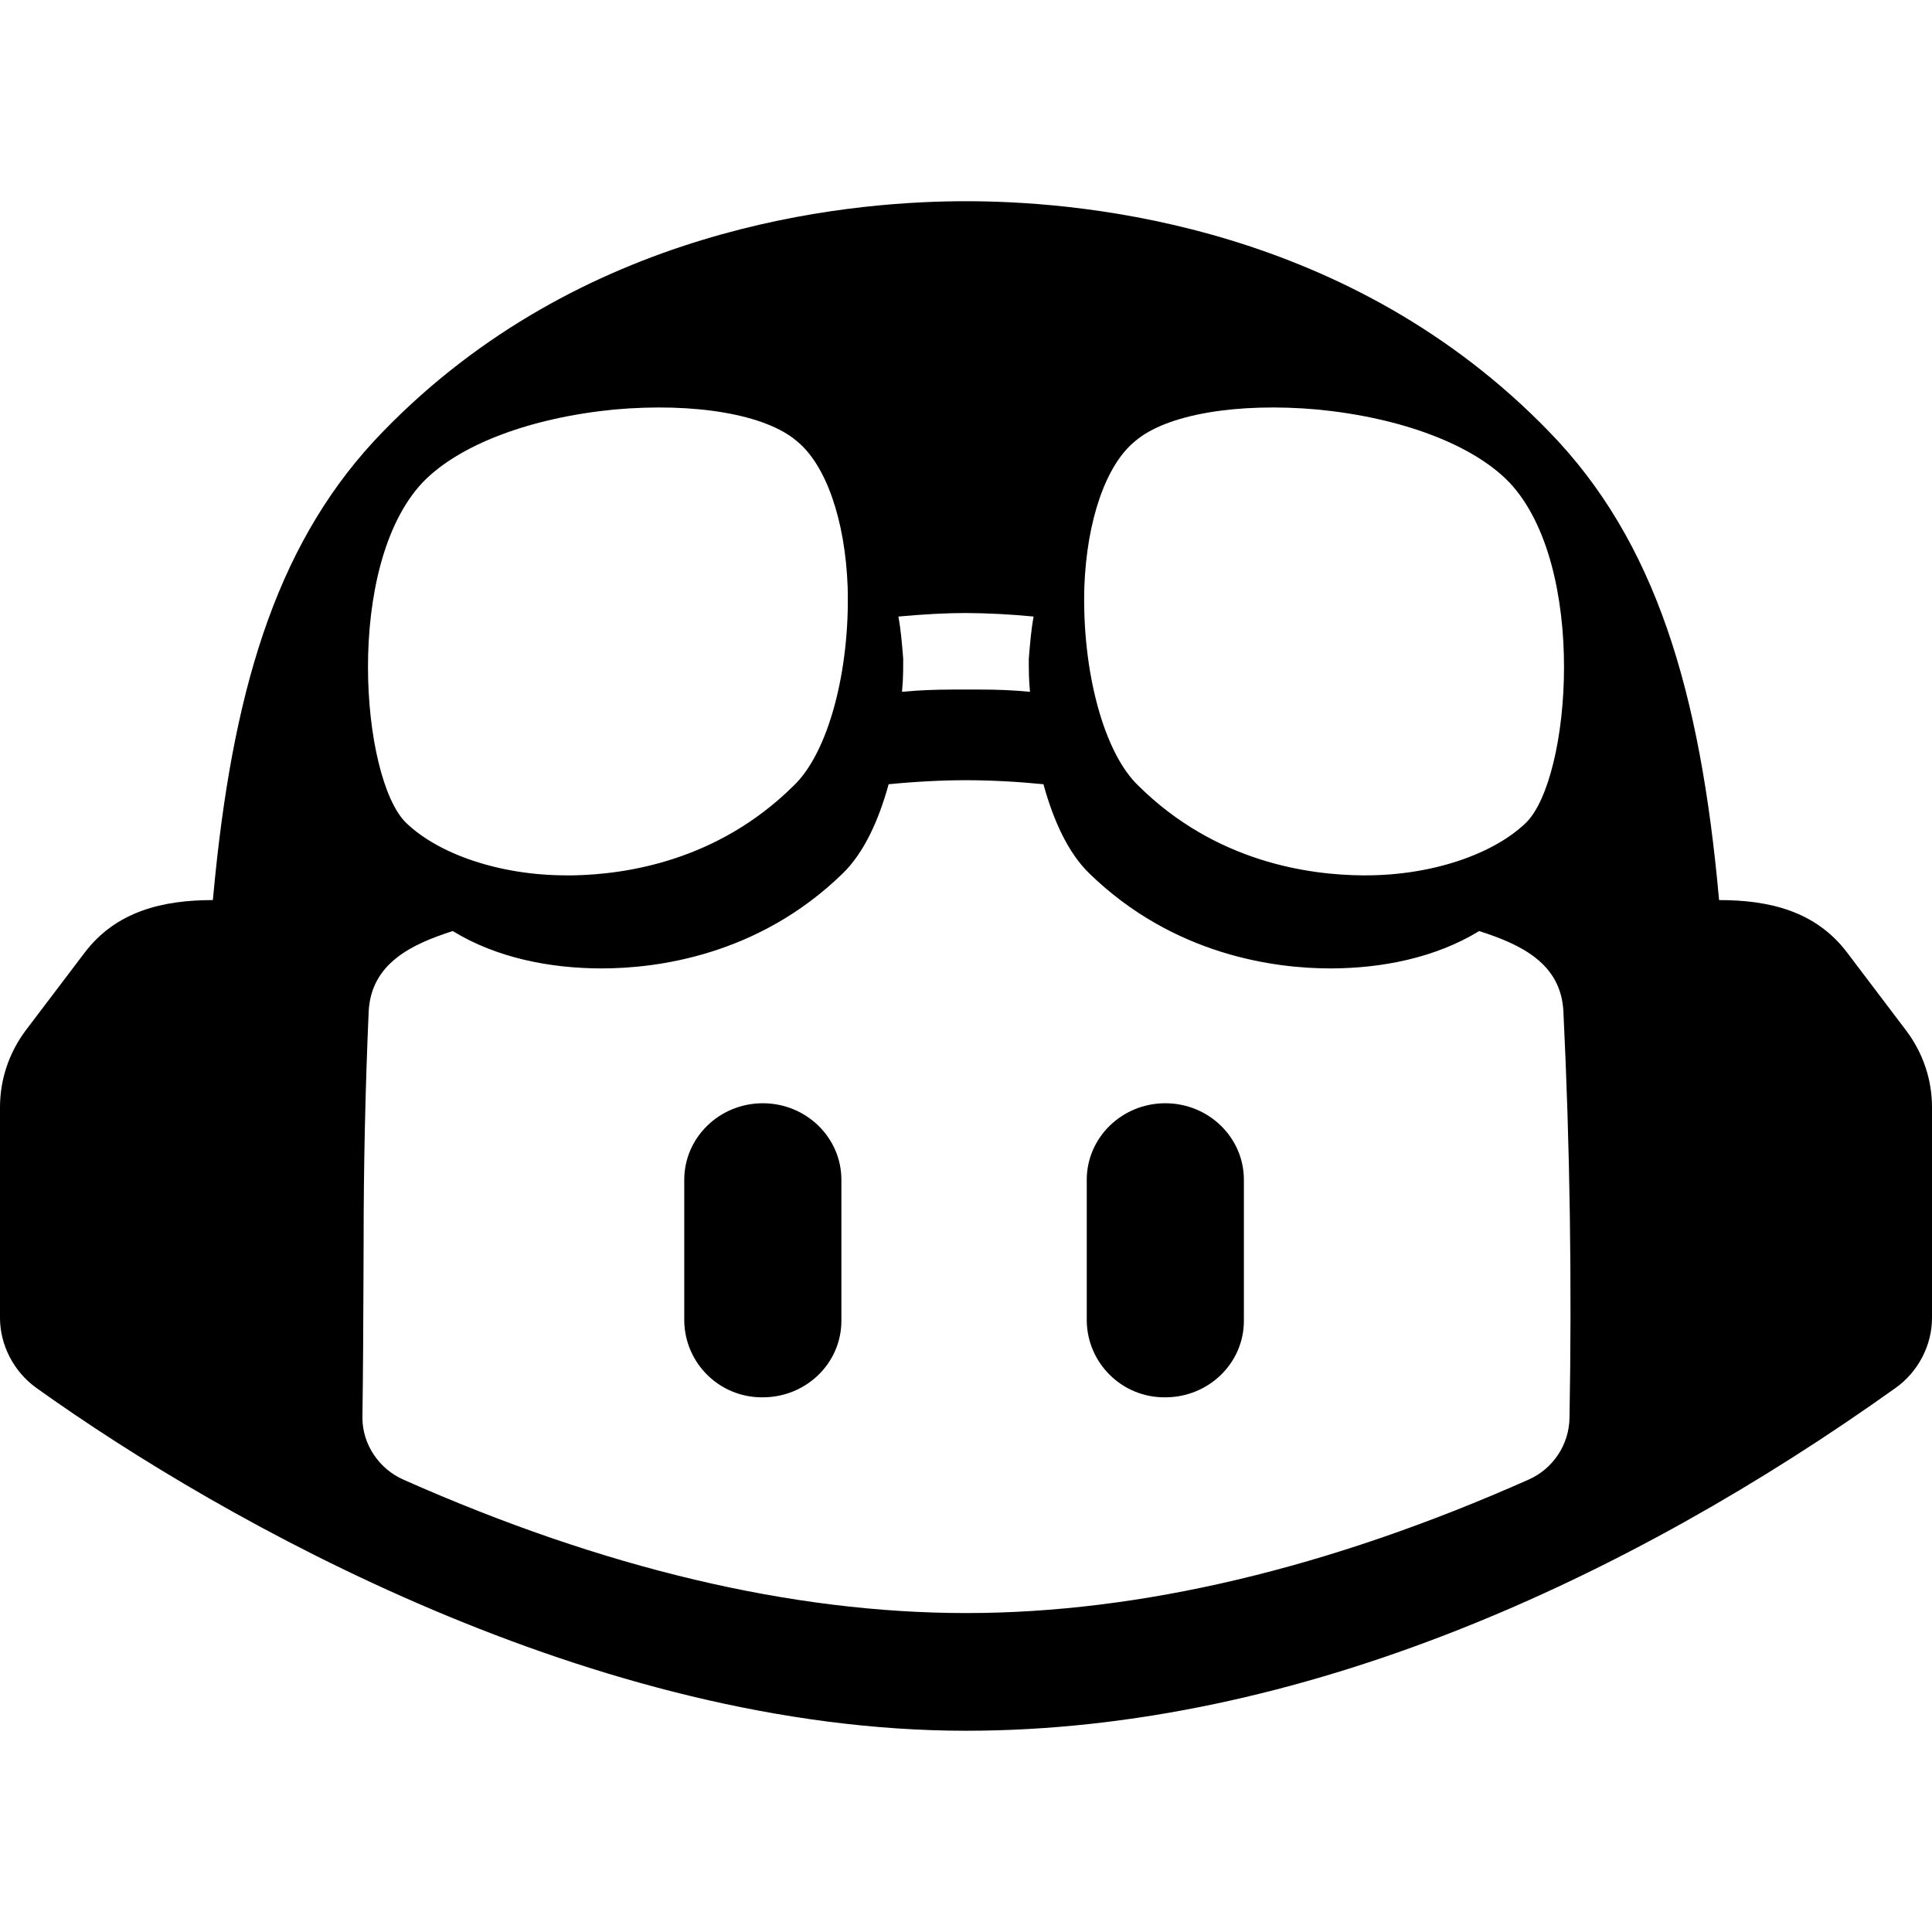
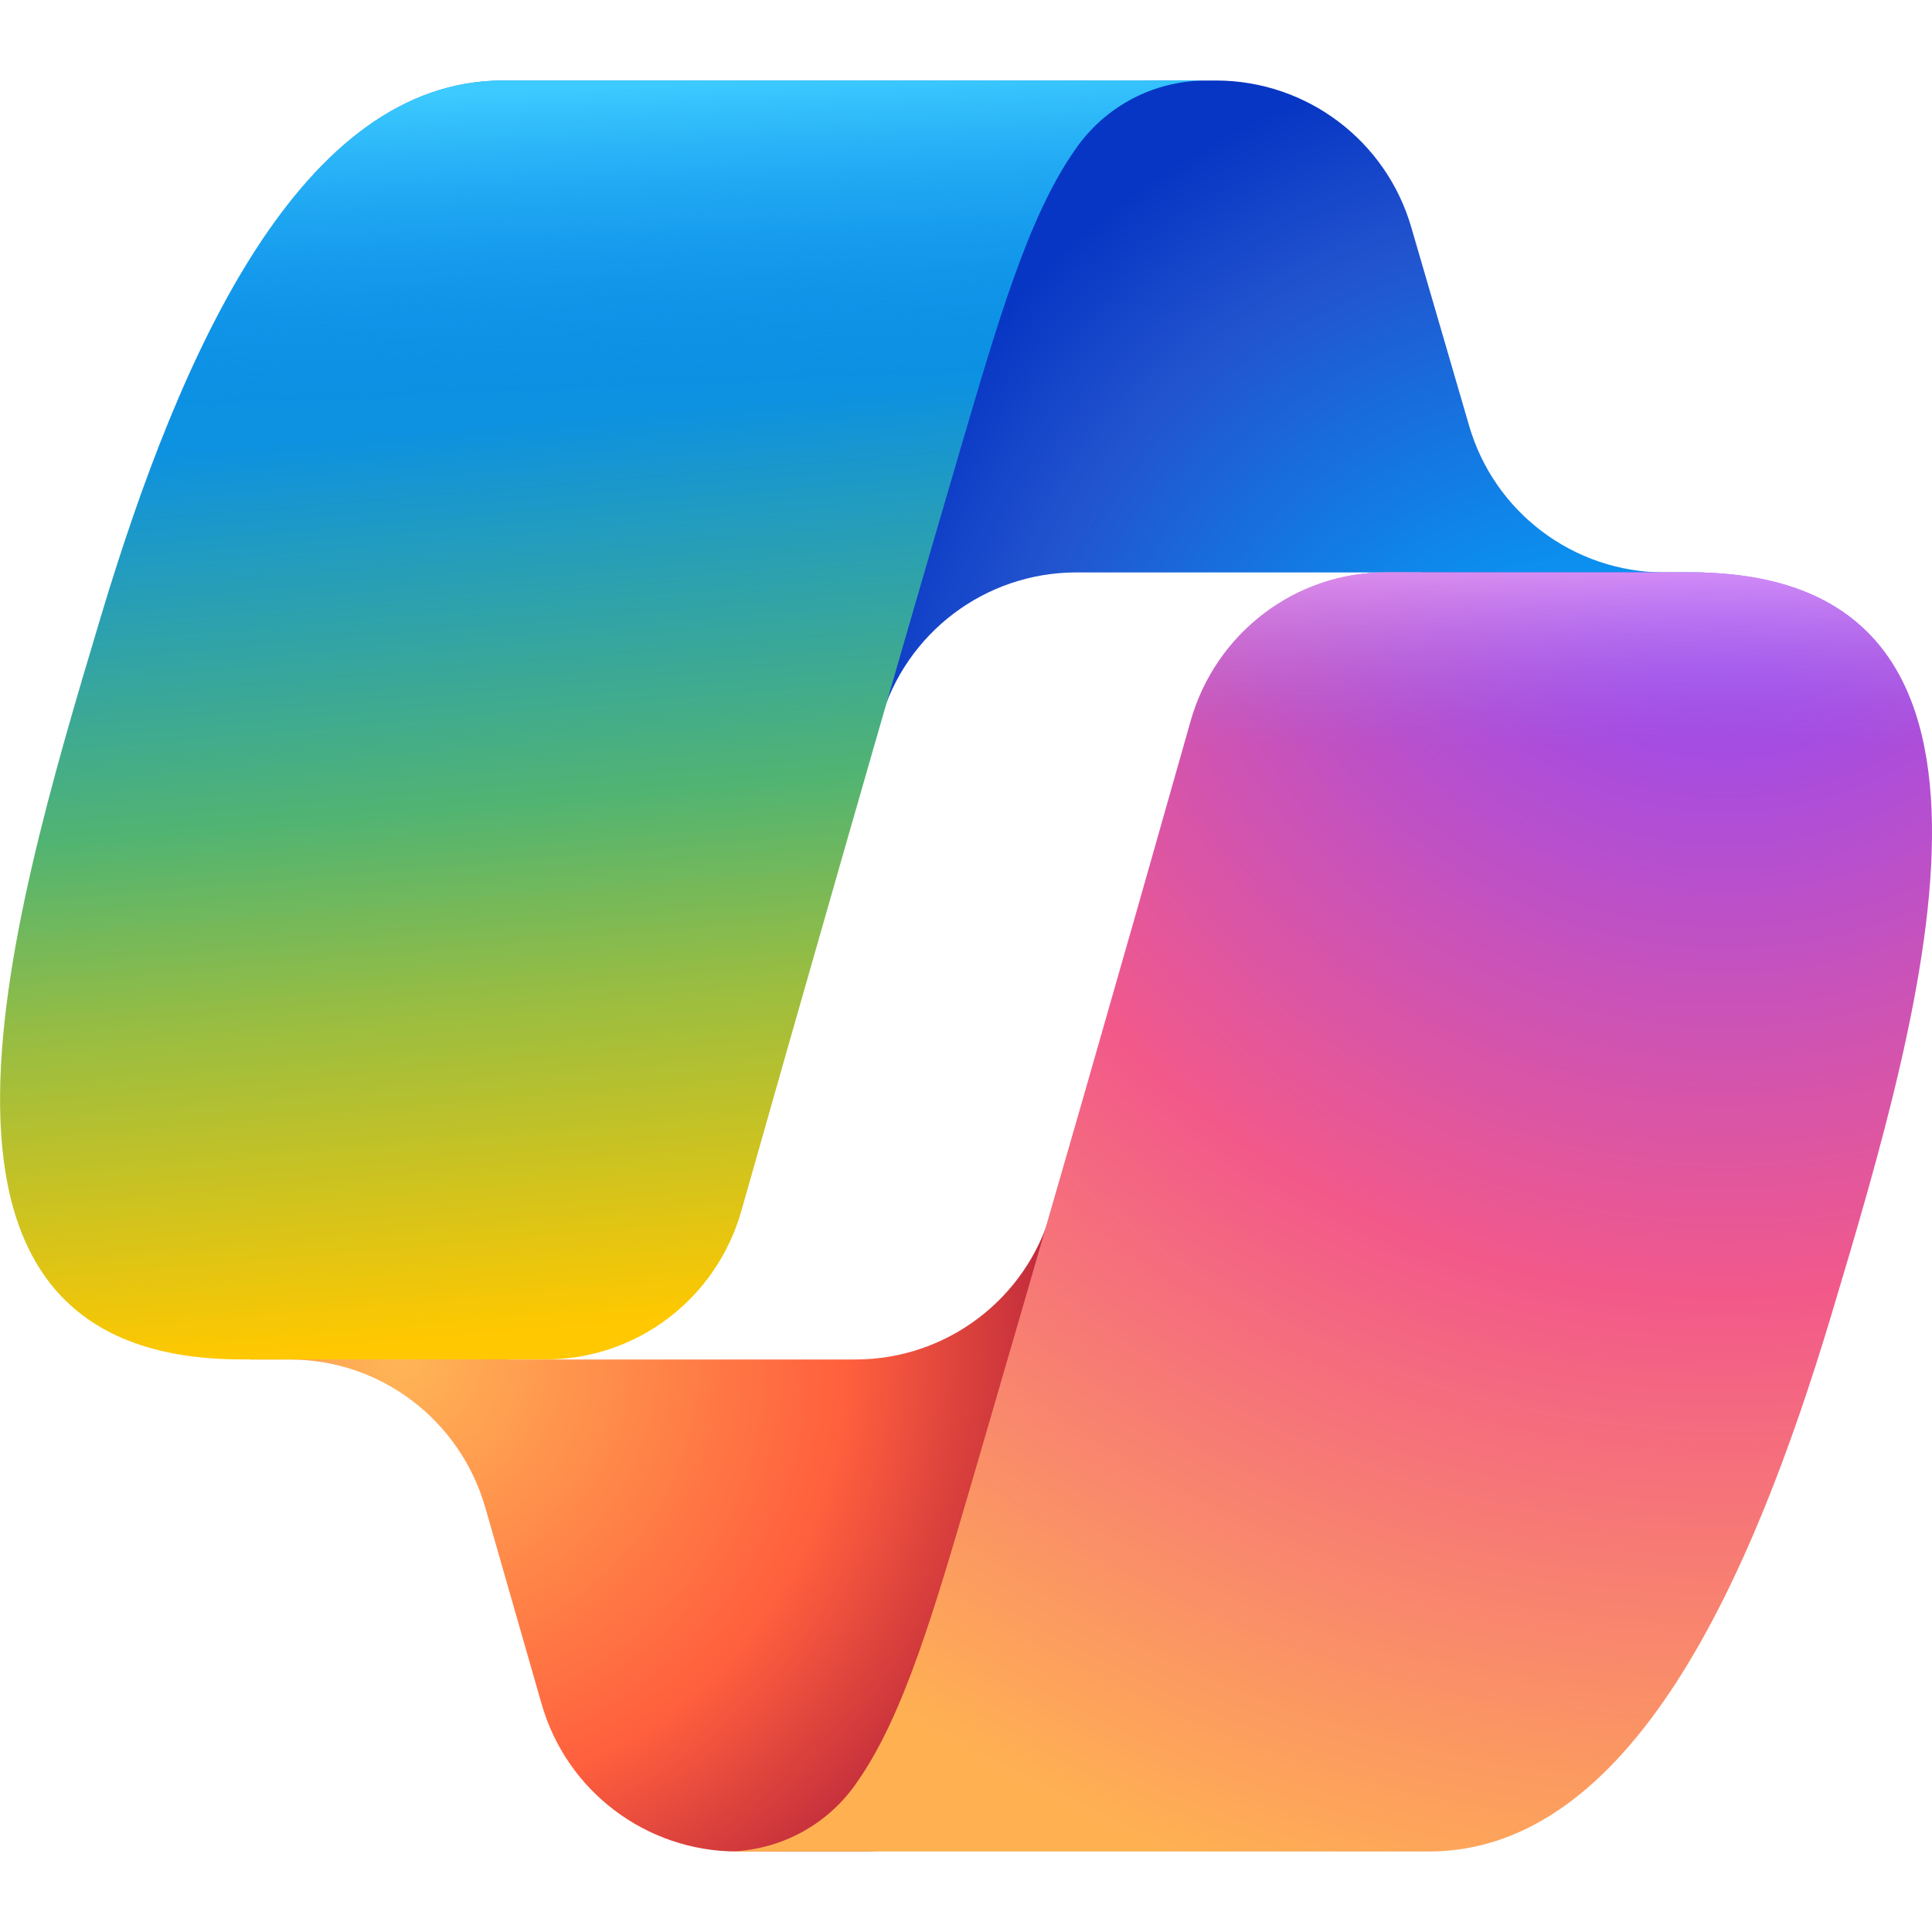
- <svg xmlns="http://www.w3.org/2000/svg" fill="currentColor" fill-rule="evenodd" height="1em" style="flex:none;line-height:1" viewBox="0 0 24 24" width="1em">
-   <path d="M19.245 5.364c1.322 1.36 1.877 3.216 2.11 5.817.622 0 1.2.135 1.592.654l.73.964c.21.278.323.61.323.955v2.62c0 .339-.173.669-.453.868C20.239 19.602 16.157 21.5 12 21.5c-4.6 0-9.205-2.583-11.547-4.258-.28-.2-.452-.53-.453-.868v-2.62c0-.345.113-.679.321-.956l.73-.963c.392-.517.974-.654 1.593-.654l.029-.297c.25-2.446.81-4.213 2.082-5.52 2.461-2.54 5.71-2.851 7.146-2.864h.198c1.436.013 4.685.323 7.146 2.864zm-7.244 4.328c-.284 0-.613.016-.962.05-.123.447-.305.85-.57 1.108-1.05 1.023-2.316 1.18-2.994 1.18-.638 0-1.306-.13-1.851-.464-.516.165-1.012.403-1.044.996a65.882 65.882 0 00-.063 2.884l-.002.48c-.002.563-.005 1.126-.013 1.69.002.326.204.63.51.765 2.482 1.102 4.83 1.657 6.99 1.657 2.156 0 4.504-.555 6.985-1.657a.854.854 0 00.51-.766c.03-1.682.006-3.372-.076-5.053-.031-.596-.528-.83-1.046-.996-.546.333-1.212.464-1.85.464-.677 0-1.942-.157-2.993-1.18-.266-.258-.447-.661-.57-1.108-.32-.032-.64-.049-.96-.05zm-2.525 4.013c.539 0 .976.426.976.95v1.753c0 .525-.437.95-.976.95a.964.964 0 01-.976-.95v-1.752c0-.525.437-.951.976-.951zm5 0c.539 0 .976.426.976.95v1.753c0 .525-.437.95-.976.95a.964.964 0 01-.976-.95v-1.752c0-.525.437-.951.976-.951zM7.635 5.087c-1.05.102-1.935.438-2.385.906-.975 1.037-.765 3.668-.21 4.224.405.394 1.17.657 1.995.657h.09c.649-.013 1.785-.176 2.73-1.11.435-.41.705-1.433.675-2.47-.03-.834-.27-1.52-.63-1.813-.39-.336-1.275-.482-2.265-.394zm6.465.394c-.36.292-.6.98-.63 1.813-.03 1.037.24 2.06.675 2.47.968.957 2.136 1.104 2.776 1.11h.044c.825 0 1.59-.263 1.995-.657.555-.556.765-3.187-.21-4.224-.45-.468-1.335-.804-2.385-.906-.99-.088-1.875.058-2.265.394zM12 7.615c-.24 0-.525.015-.84.044.03.16.045.336.06.526l-.001.159a2.94 2.94 0 01-.014.25c.225-.022.425-.027.612-.028h.366c.187 0 .387.006.612.028-.015-.146-.015-.277-.015-.409.015-.19.03-.365.06-.526a9.29 9.29 0 00-.84-.044z" />
+ <svg xmlns="http://www.w3.org/2000/svg" height="1em" style="flex:none;line-height:1" viewBox="0 0 24 24" width="1em">
+   <path d="M17.533 1.829A2.528 2.528 0 0015.11 0h-.737a2.531 2.531 0 00-2.484 2.087l-1.263 6.937.314-1.08a2.528 2.528 0 012.424-1.833h4.284l1.797.706 1.731-.706h-.505a2.528 2.528 0 01-2.423-1.829l-.715-2.453z" fill="url(#lobe-icons-copilot-0-_R_0_)" transform="translate(0 1)" />
+   <path d="M6.726 20.16A2.528 2.528 0 009.152 22h1.566c1.37 0 2.49-1.1 2.525-2.48l.17-6.69-.357 1.228a2.528 2.528 0 01-2.423 1.83h-4.32l-1.54-.842-1.667.843h.497c1.124 0 2.113.75 2.426 1.84l.697 2.432z" fill="url(#lobe-icons-copilot-1-_R_0_)" transform="translate(0 1)" />
+   <path d="M15 0H6.252c-2.5 0-4 3.331-5 6.662-1.184 3.947-2.734 9.225 1.75 9.225H6.78c1.13 0 2.12-.753 2.43-1.847.657-2.317 1.809-6.359 2.713-9.436.46-1.563.842-2.906 1.43-3.742A1.97 1.97 0 0115 0" fill="url(#lobe-icons-copilot-2-_R_0_)" transform="translate(0 1)" />
+   <path d="M15 0H6.252c-2.5 0-4 3.331-5 6.662-1.184 3.947-2.734 9.225 1.75 9.225H6.78c1.13 0 2.12-.753 2.43-1.847.657-2.317 1.809-6.359 2.713-9.436.46-1.563.842-2.906 1.43-3.742A1.97 1.97 0 0115 0" fill="url(#lobe-icons-copilot-3-_R_0_)" transform="translate(0 1)" />
+   <path d="M9 22h8.749c2.5 0 4-3.332 5-6.663 1.184-3.948 2.734-9.227-1.75-9.227H17.22c-1.129 0-2.12.754-2.43 1.848a1149.2 1149.2 0 01-2.713 9.437c-.46 1.564-.842 2.907-1.43 3.743A1.97 1.97 0 019 22" fill="url(#lobe-icons-copilot-4-_R_0_)" transform="translate(0 1)" />
+   <path d="M9 22h8.749c2.5 0 4-3.332 5-6.663 1.184-3.948 2.734-9.227-1.75-9.227H17.22c-1.129 0-2.12.754-2.43 1.848a1149.2 1149.2 0 01-2.713 9.437c-.46 1.564-.842 2.907-1.43 3.743A1.97 1.97 0 019 22" fill="url(#lobe-icons-copilot-5-_R_0_)" transform="translate(0 1)" />
+   <defs>
+     <radialGradient cx="85.44%" cy="100.653%" fx="85.44%" fy="100.653%" gradientTransform="scale(-.8553 -1) rotate(50.927 2.041 -1.946)" id="lobe-icons-copilot-0-_R_0_" r="105.116%">
+       <stop offset="9.6%" stop-color="#00AEFF" />
+       <stop offset="77.3%" stop-color="#2253CE" />
+       <stop offset="100%" stop-color="#0736C4" />
+     </radialGradient>
+     <radialGradient cx="18.143%" cy="32.928%" fx="18.143%" fy="32.928%" gradientTransform="scale(.8897 1) rotate(52.069 .193 .352)" id="lobe-icons-copilot-1-_R_0_" r="95.612%">
+       <stop offset="0%" stop-color="#FFB657" />
+       <stop offset="63.4%" stop-color="#FF5F3D" />
+       <stop offset="92.3%" stop-color="#C02B3C" />
+     </radialGradient>
+     <radialGradient cx="82.987%" cy="-9.792%" fx="82.987%" fy="-9.792%" gradientTransform="scale(-1 -.9441) rotate(-70.872 .142 1.17)" id="lobe-icons-copilot-4-_R_0_" r="140.622%">
+       <stop offset="6.6%" stop-color="#8C48FF" />
+       <stop offset="50%" stop-color="#F2598A" />
+       <stop offset="89.6%" stop-color="#FFB152" />
+     </radialGradient>
+     <linearGradient id="lobe-icons-copilot-2-_R_0_" x1="39.465%" x2="46.884%" y1="12.117%" y2="103.774%">
+       <stop offset="15.6%" stop-color="#0D91E1" />
+       <stop offset="48.7%" stop-color="#52B471" />
+       <stop offset="65.2%" stop-color="#98BD42" />
+       <stop offset="93.7%" stop-color="#FFC800" />
+     </linearGradient>
+     <linearGradient id="lobe-icons-copilot-3-_R_0_" x1="45.949%" x2="50%" y1="0%" y2="100%">
+       <stop offset="0%" stop-color="#3DCBFF" />
+       <stop offset="24.7%" stop-color="#0588F7" stop-opacity="0" />
+     </linearGradient>
+     <linearGradient id="lobe-icons-copilot-5-_R_0_" x1="83.507%" x2="83.453%" y1="-6.106%" y2="21.131%">
+       <stop offset="5.8%" stop-color="#F8ADFA" />
+       <stop offset="70.8%" stop-color="#A86EDD" stop-opacity="0" />
+     </linearGradient>
+   </defs>
</svg>
